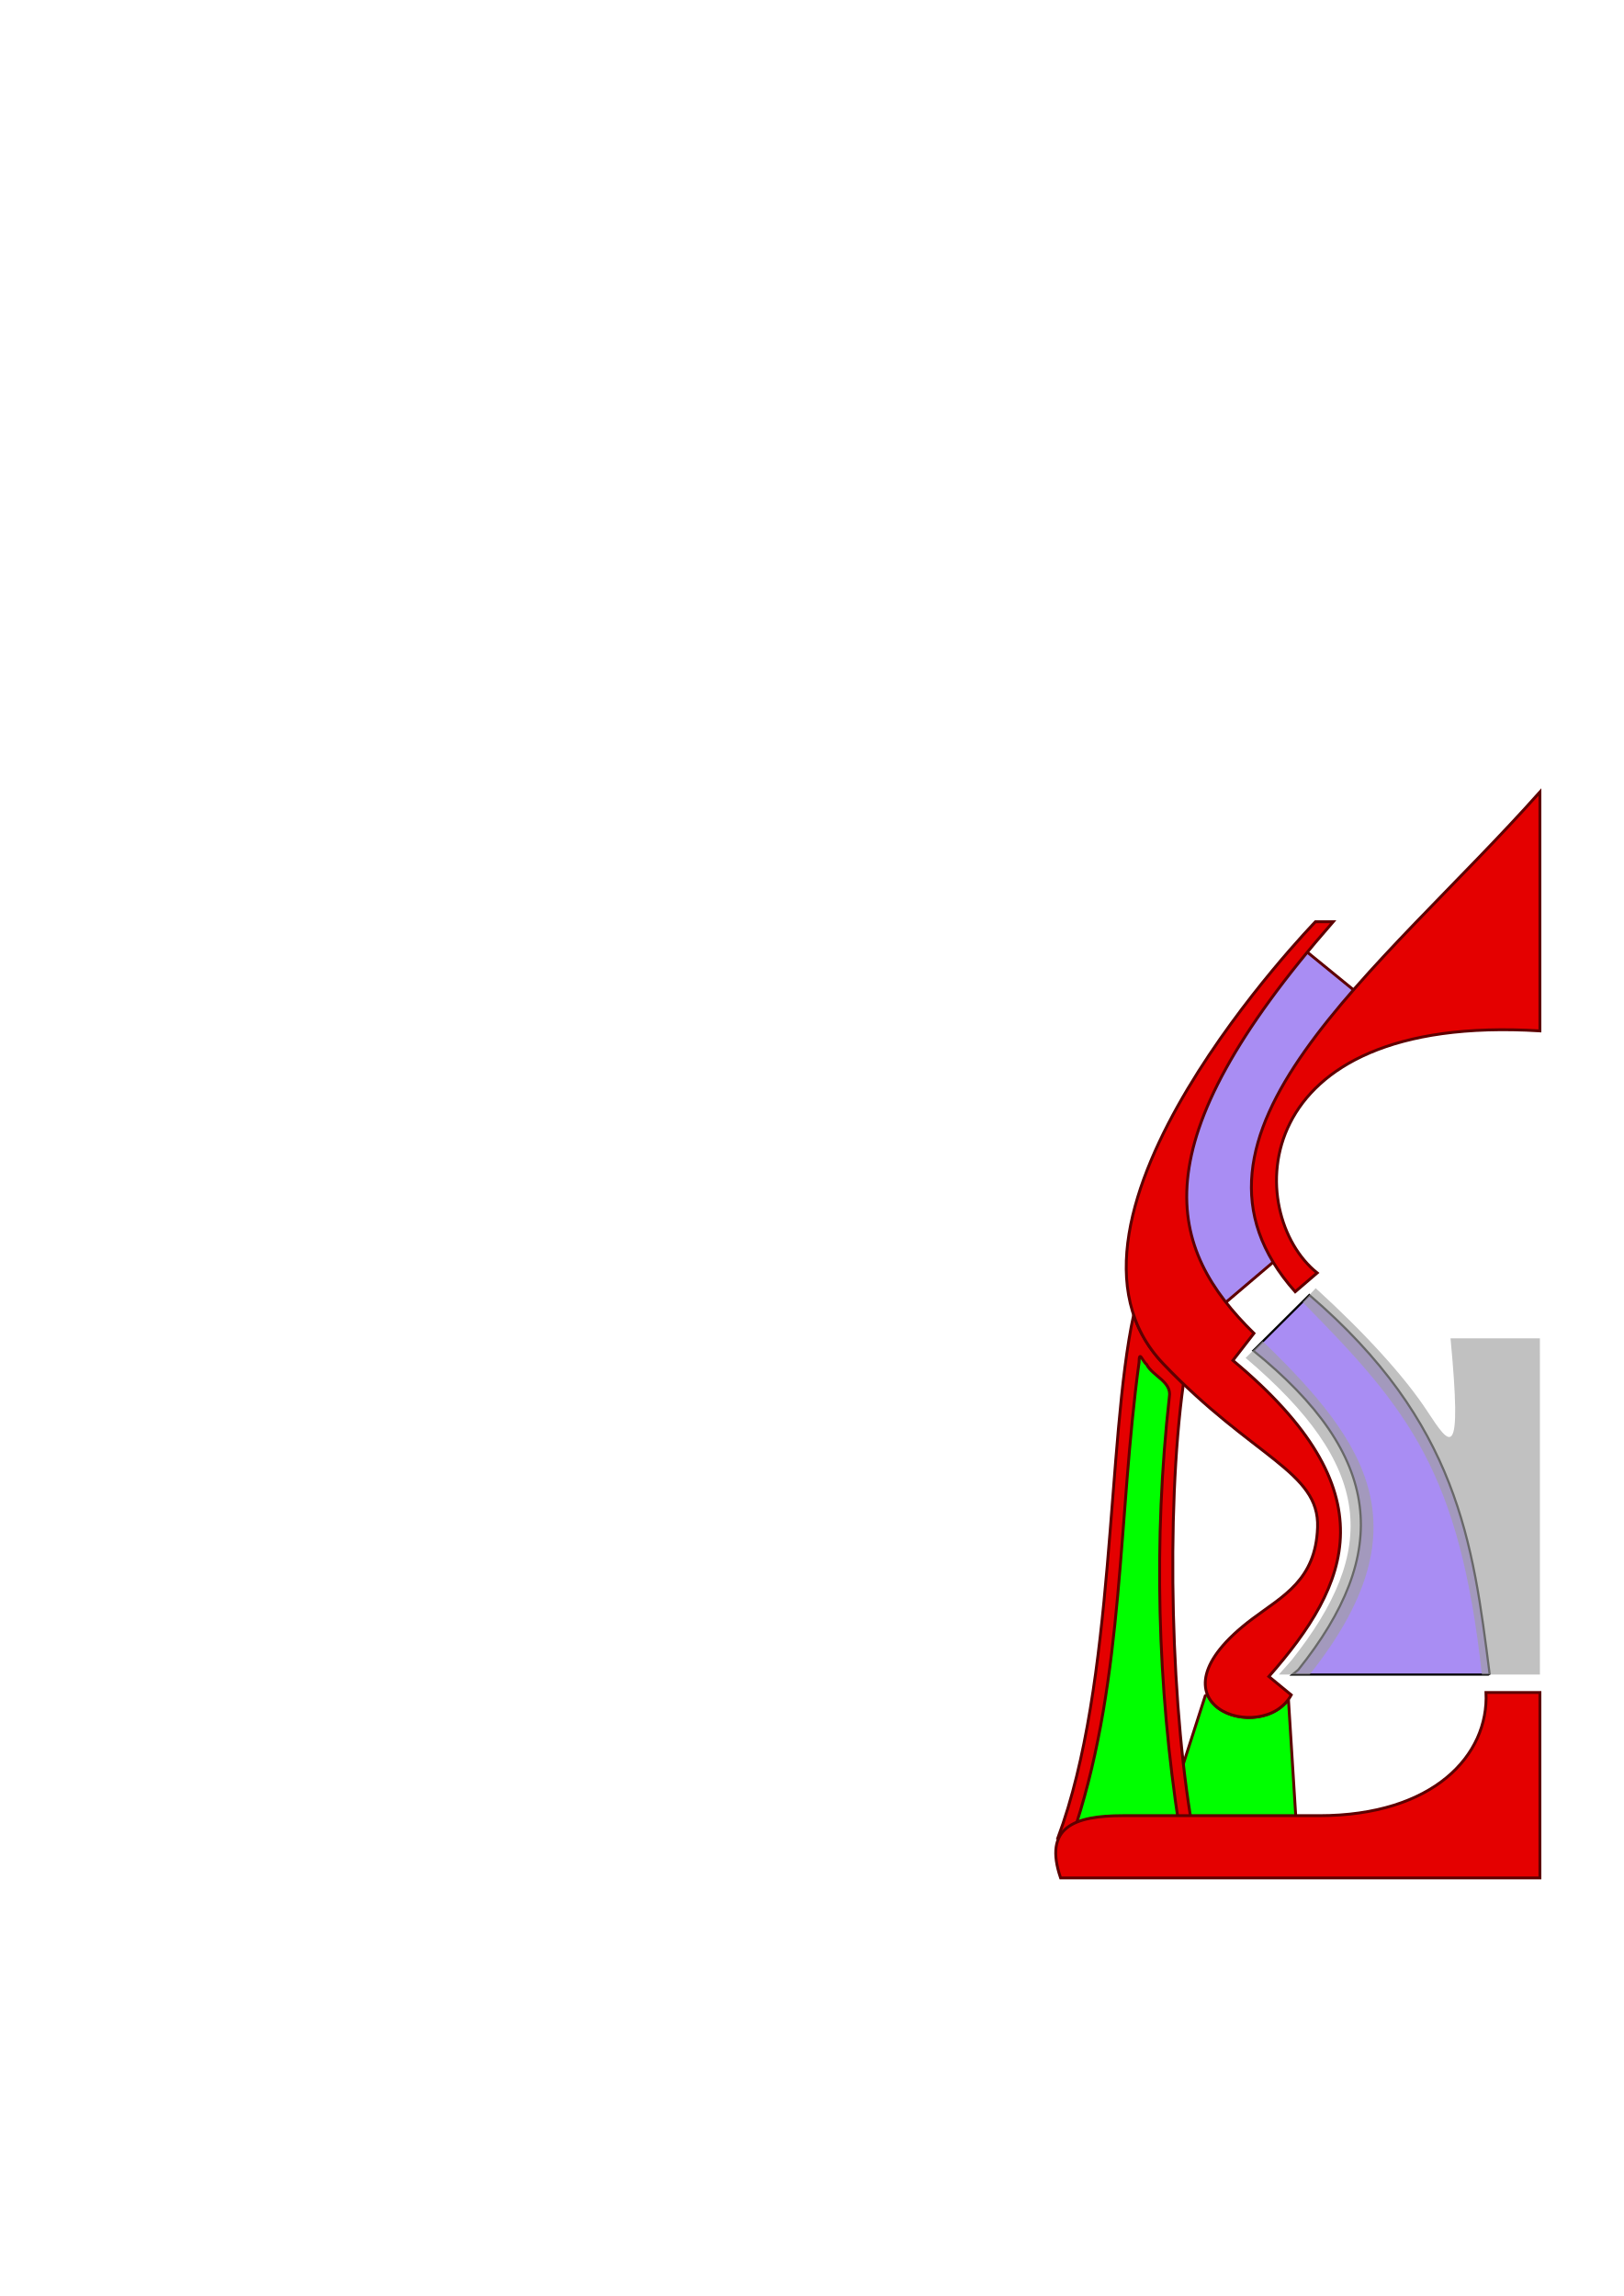
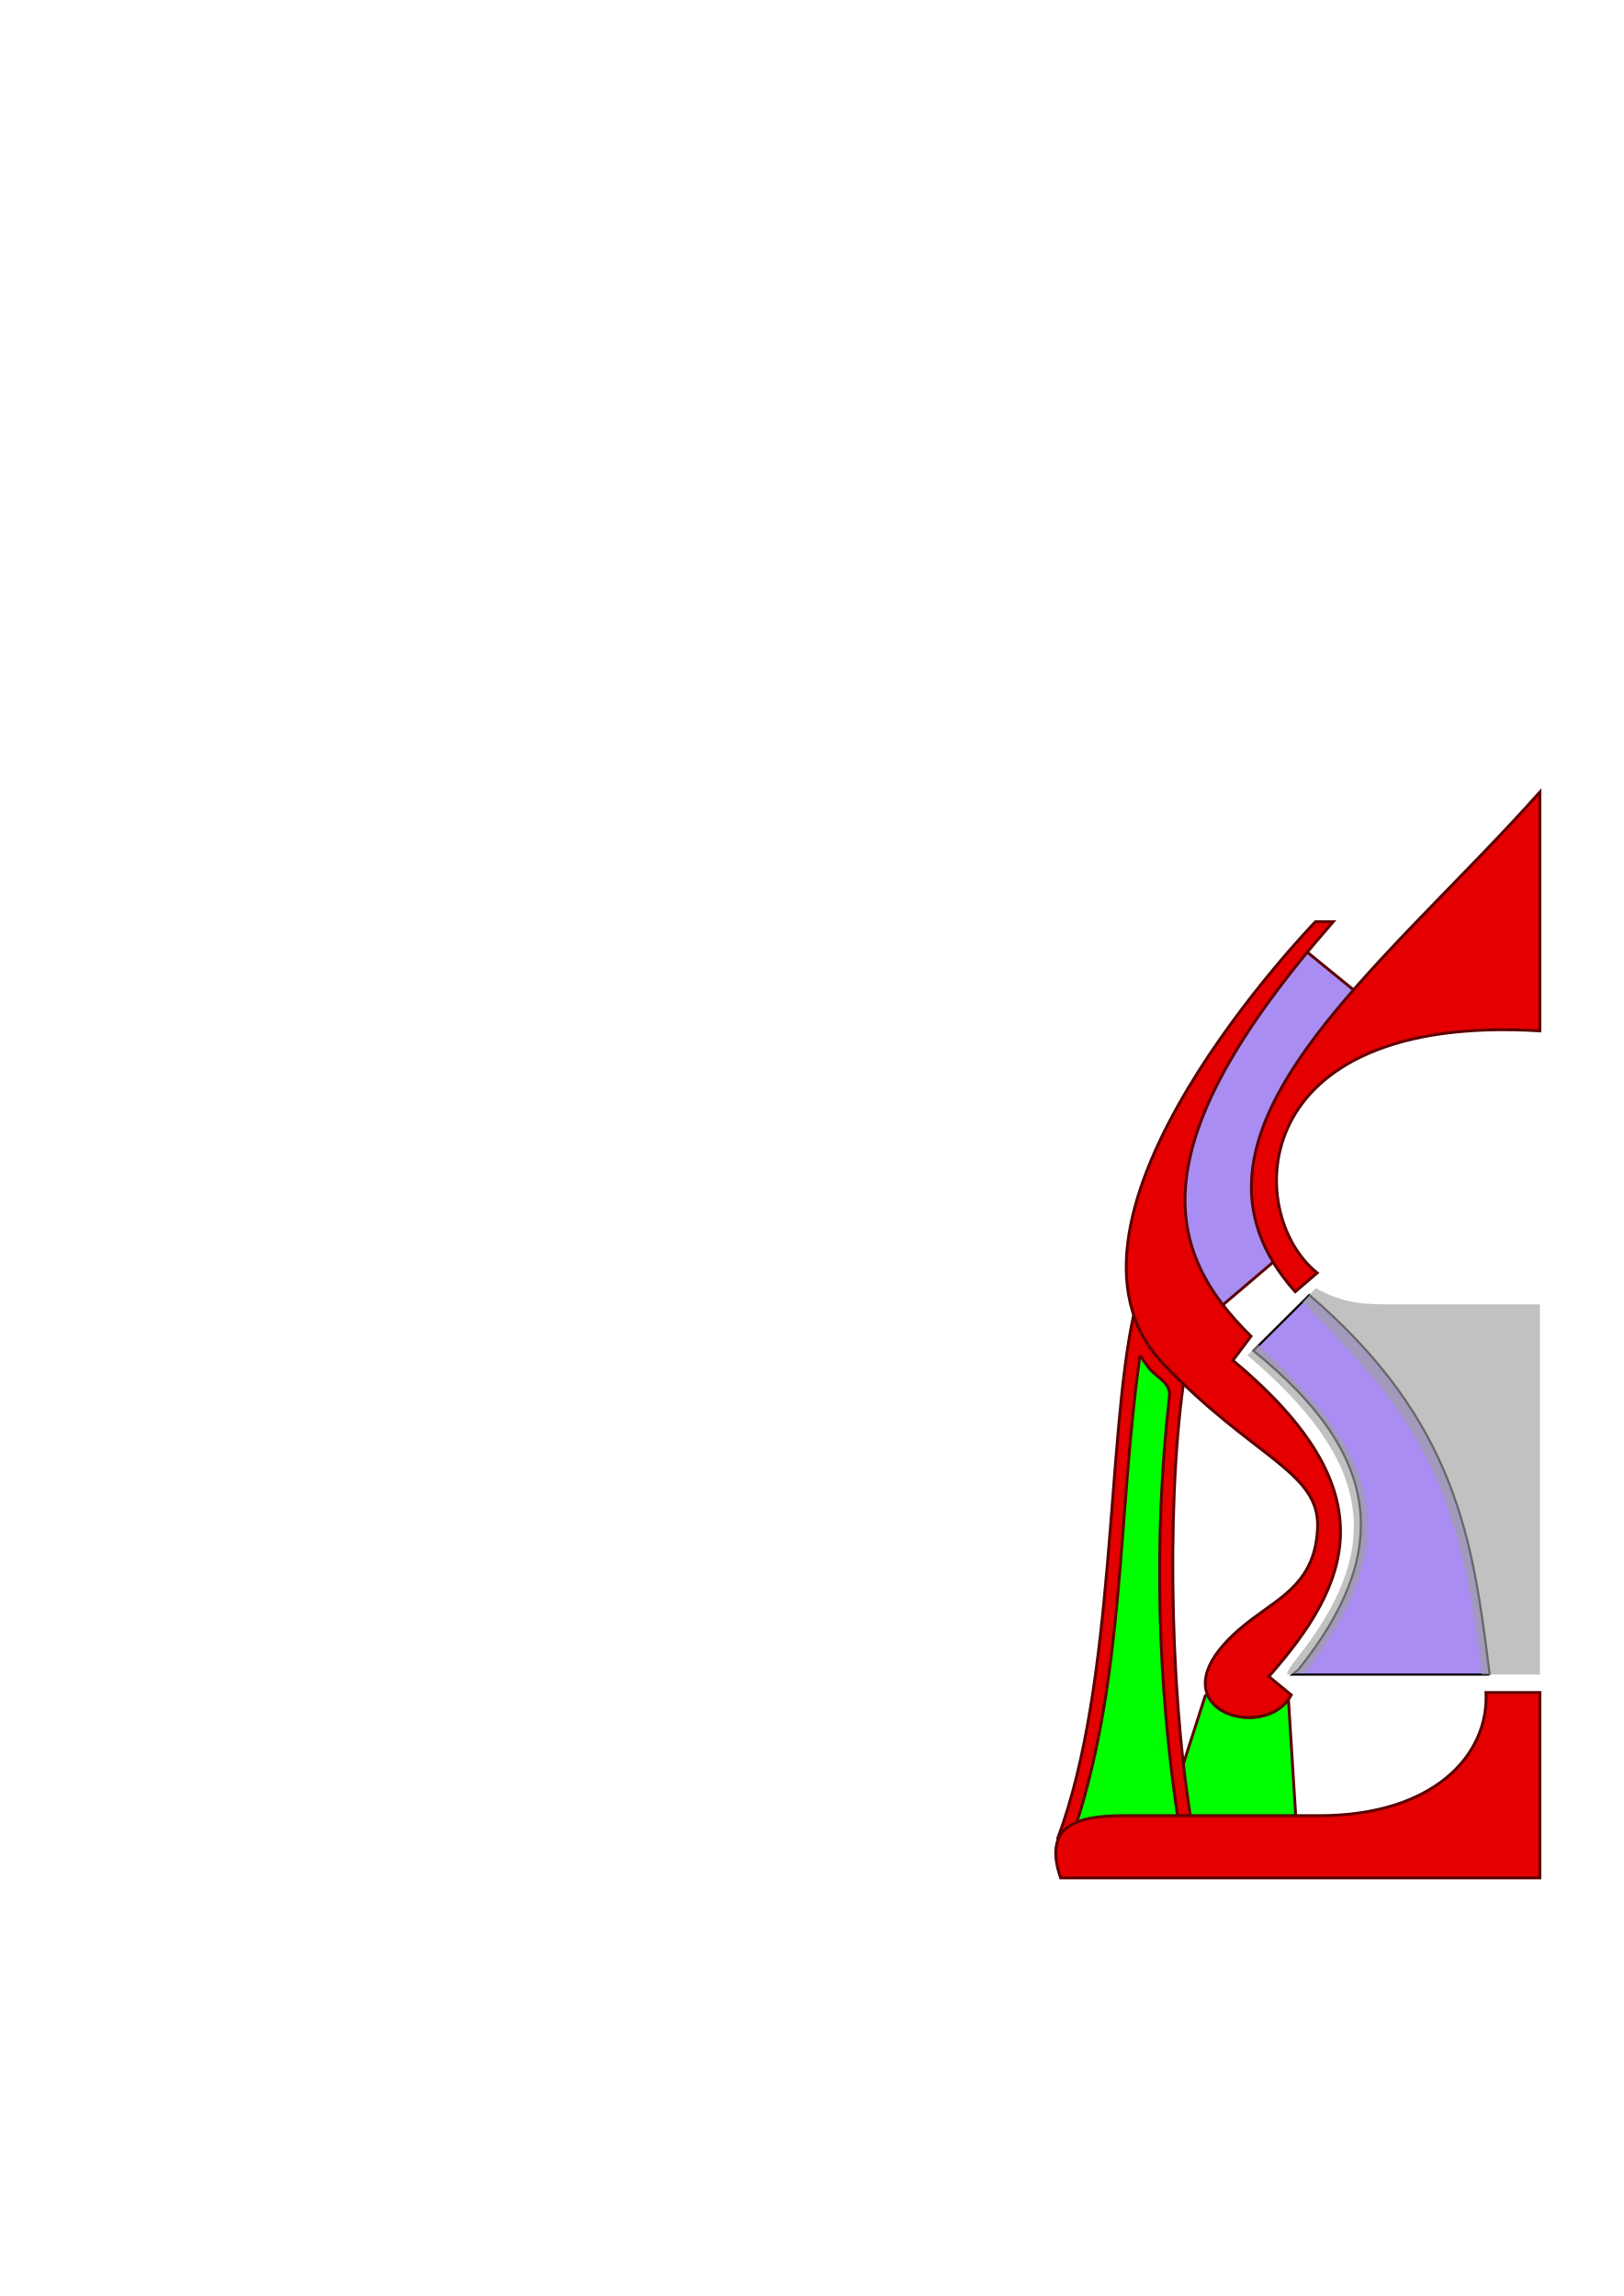
<svg xmlns="http://www.w3.org/2000/svg" width="210mm" height="297mm" viewBox="0 0 744.094 1052.362" id="svg2" version="1.1">
  <defs id="defs4">
    <marker orient="auto" id="DistanceX" style="overflow:visible" refX="0.0" refY="0.0">
      <path id="path4143" d="M 3,-3 L -3,3 M 0,-5 L  0,5" style="stroke:#000000; stroke-width:0.5" />
    </marker>
    <pattern id="Hatch" x="0" y="0" patternUnits="userSpaceOnUse" width="8" height="8">
      <path id="path4146" d="M8 4 l-4,4" stroke-width="0.25" stroke="#000000" linecap="square" />
      <path id="path4148" d="M6 2 l-4,4" stroke-width="0.25" stroke="#000000" linecap="square" />
      <path id="path4150" d="M4 0 l-4,4" stroke-width="0.25" stroke="#000000" linecap="square" />
    </pattern>
    <symbol id="*Model_Space" />
    <symbol id="*Paper_Space" />
    <symbol id="_OBLIQUE">
      <path id="path4155" d="M -1.772,1054.134 1.772,1050.591" style="stroke:#000000;fill:none;stroke-linecap: round" />
    </symbol>
    <symbol id="_DOT">
      <path id="path4158" d="M -1.772,1052.362 -3.543,1052.362" style="stroke:#000000;fill:none;stroke-linecap: round" />
    </symbol>
    <symbol id="_SE_FILLED">
      <path id="path4161" d="M 0,1052.362 -3.543,1052.362" style="stroke:#000000;fill:none" />
    </symbol>
    <symbol id="DMBLK1">
      <path id="path4164" d="M 16.58,190.543 L 28.982,188.476 L 16.58,186.409 L 16.58,190.543 z " style="fill:#000000" />
      <path id="path4166" d="M -40.538,190.543 L -40.538,186.409 L -52.94,188.476 L -40.538,190.543 z " style="fill:#000000" />
      <path id="path4168" d="M 28.982,128.726 28.982,194.677" style="stroke:#000000;fill:none;stroke-linecap: round" />
      <path id="path4170" d="M -52.94,128.726 -52.94,194.677" style="stroke:#000000;fill:none;stroke-linecap: round" />
      <path id="path4172" d="M 28.982,188.476 -52.94,188.476" style="stroke:#000000;fill:none;stroke-linecap: round" />
      <text id="text4174" style="font-size: 12.4px; fill: #000000; font-family: Arial" x="-26.495" y="185.375">
        <tspan id="tspan4176">23,12</tspan>
      </text>
    </symbol>
    <symbol id="DMBLK2">
      <path id="path4179" d="M 107.804,74.159 L 105.737,61.758 L 103.67,74.159 L 107.804,74.159 z " style="fill:#000000" />
      <path id="path4181" d="M 107.804,116.325 L 103.67,116.325 L 105.737,128.726 L 107.804,116.325 z " style="fill:#000000" />
      <path id="path4183" d="M 28.982,61.758 111.938,61.758" style="stroke:#000000;fill:none;stroke-linecap: round" />
      <path id="path4185" d="M 28.982,128.726 111.938,128.726" style="stroke:#000000;fill:none;stroke-linecap: round" />
      <path id="path4187" d="M 105.737,61.758 105.737,128.726" style="stroke:#000000;fill:none;stroke-linecap: round" />
      <text id="text4189" transform="rotate (-90 102.6364 106.657)" style="font-size: 12.4px; fill: #000000; font-family: Arial" x="102.636" y="106.657">
        <tspan id="tspan4191">18,9</tspan>
      </text>
    </symbol>
    <symbol id="DMBLK3">
      <path id="path4194" d="M -27.924,160.135 L -15.522,158.068 L -27.924,156.001 L -27.924,160.135 z " style="fill:#000000" />
      <path id="path4196" d="M 3.966,160.135 L 3.966,156.001 L -8.436,158.068 L 3.966,160.135 z " style="fill:#000000" />
      <path id="path4198" d="M -15.522,139.71 -15.522,164.269" style="stroke:#000000;fill:none;stroke-linecap: round" />
      <path id="path4200" d="M -8.436,139.71 -8.436,164.269" style="stroke:#000000;fill:none;stroke-linecap: round" />
      <path id="path4202" d="M -40.326,158.068 16.367,158.068" style="stroke:#000000;fill:none;stroke-linecap: round" />
      <text id="text4204" style="font-size: 12.4px; fill: #000000; font-family: Arial" x="-15.784" y="154.968">
        <tspan id="tspan4206">2</tspan>
      </text>
    </symbol>
    <symbol id="DMBLK4">
      <path id="path4209" d="M -33.752,116.325 L -31.685,128.726 L -29.618,116.325 L -33.752,116.325 z " style="fill:#000000" />
      <path id="path4211" d="M -33.752,152.112 L -29.618,152.112 L -31.685,139.71 L -33.752,152.112 z " style="fill:#000000" />
      <path id="path4213" d="M -15.522,128.726 -37.886,128.726" style="stroke:#000000;fill:none;stroke-linecap: round" />
      <path id="path4215" d="M -15.522,139.71 -37.886,139.71" style="stroke:#000000;fill:none;stroke-linecap: round" />
      <path id="path4217" d="M -31.685,103.923 -31.685,164.514" style="stroke:#000000;fill:none;stroke-linecap: round" />
      <text id="text4219" transform="rotate (-90 -34.78544 141.1237)" style="font-size: 12.4px; fill: #000000; font-family: Arial" x="-34.785" y="141.124">
        <tspan id="tspan4221">3,1</tspan>
      </text>
    </symbol>
    <symbol id="DMBLK5">
      <path id="path4224" d="M 13.489,45.6 L 9.355,45.6 L 11.422,58.002 L 13.489,45.6 z " style="fill:#000000" />
      <path id="path4226" d="M 13.489,74.159 L 11.422,61.758 L 9.355,74.159 L 13.489,74.159 z " style="fill:#000000" />
      <path id="path4228" d="M -8.436,58.002 17.623,58.002" style="stroke:#000000;fill:none;stroke-linecap: round" />
      <path id="path4230" d="M -8.436,61.758 17.623,61.758" style="stroke:#000000;fill:none;stroke-linecap: round" />
      <path id="path4232" d="M 11.422,33.199 11.422,86.561" style="stroke:#000000;fill:none;stroke-linecap: round" />
      <text id="text4234" transform="rotate (-90 8.321655 71.01295)" style="font-size: 12.4px; fill: #000000; font-family: Arial" x="8.322" y="71.013">
        <tspan id="tspan4236">1,06</tspan>
      </text>
    </symbol>
    <symbol id="DMBLK6">
      <path id="path4239" d="M -50.956,355.577 L -38.554,353.51 L -50.956,351.443 L -50.956,355.577 z " style="fill:#000000" />
      <path id="path4241" d="M -17.294,355.577 L -17.294,351.443 L -29.696,353.51 L -17.294,355.577 z " style="fill:#000000" />
      <path id="path4243" d="M -38.554,339.156 -38.554,359.71" style="stroke:#000000;fill:none;stroke-linecap: round" />
      <path id="path4245" d="M -29.696,339.156 -29.696,359.71" style="stroke:#000000;fill:none;stroke-linecap: round" />
      <path id="path4247" d="M -63.357,353.51 43.519,353.51" style="stroke:#000000;fill:none;stroke-linecap: round" />
      <text id="text4249" style="font-size: 12.4px; fill: #000000; font-family: Arial" x="22.267" y="350.409">
        <tspan id="tspan4251">2,5</tspan>
      </text>
    </symbol>
    <symbol id="DMBLK7">
      <path id="path4254" d="M -12.121,90.424 L -12.121,94.558 L 0.281,92.491 L -12.121,90.424 z " style="fill:#000000" />
      <path id="path4256" d="M 19.627,90.424 L 7.226,92.491 L 19.627,94.558 L 19.627,90.424 z " style="fill:#000000" />
      <path id="path4258" d="M 0.281,107.178 0.281,86.291" style="stroke:#000000;fill:none;stroke-linecap: round" />
      <path id="path4260" d="M 7.226,107.178 7.226,86.291" style="stroke:#000000;fill:none;stroke-linecap: round" />
      <path id="path4262" d="M -24.522,92.491 32.029,92.491" style="stroke:#000000;fill:none;stroke-linecap: round" />
      <text id="text4264" style="font-size: 12.4px; fill: #000000; font-family: Arial" x="-7.521" y="89.391">
        <tspan id="tspan4266">1,96</tspan>
      </text>
    </symbol>
    <symbol id="DMBLK8">
      <path id="path4269" d="M -11.837,79.515 L -24.239,81.582 L -11.837,83.649 L -11.837,79.515 z " style="fill:#000000" />
      <path id="path4271" d="M -43.585,79.515 L -43.585,83.649 L -31.184,81.582 L -43.585,79.515 z " style="fill:#000000" />
      <path id="path4273" d="M -24.239,107.178 -24.239,75.381" style="stroke:#000000;fill:none;stroke-linecap: round" />
      <path id="path4275" d="M -31.184,107.178 -31.184,75.381" style="stroke:#000000;fill:none;stroke-linecap: round" />
      <path id="path4277" d="M 0.564,81.582 -66.19,81.582" style="stroke:#000000;fill:none;stroke-linecap: round" />
      <text id="text4279" style="font-size: 12.4px; fill: #000000; font-family: Arial" x="-61.849" y="78.481">
        <tspan id="tspan4281">1,96</tspan>
      </text>
    </symbol>
    <symbol id="DMBLK9">
      <path id="path4284" d="M -18.782,181.837 L -18.782,177.703 L -31.184,179.77 L -18.782,181.837 z " style="fill:#000000" />
      <path id="path4286" d="M -5.176,181.837 L 7.226,179.77 L -5.176,177.703 L -5.176,181.837 z " style="fill:#000000" />
      <path id="path4288" d="M -31.184,128.726 -31.184,185.971" style="stroke:#000000;fill:none;stroke-linecap: round" />
      <path id="path4290" d="M 7.226,128.726 7.226,185.971" style="stroke:#000000;fill:none;stroke-linecap: round" />
      <path id="path4292" d="M -31.184,179.77 7.226,179.77" style="stroke:#000000;fill:none;stroke-linecap: round" />
      <text id="text4294" style="font-size: 12.4px; fill: #000000; font-family: Arial" x="-26.917" y="176.67">
        <tspan id="tspan4296">10,84</tspan>
      </text>
    </symbol>
    <symbol id="DMBLK10">
      <path id="path4299" d="M -40.113,98.716 L -40.113,102.85 L -27.711,100.783 L -40.113,98.716 z " style="fill:#000000" />
      <path id="path4301" d="M 16.155,98.716 L 3.753,100.783 L 16.155,102.85 L 16.155,98.716 z " style="fill:#000000" />
      <path id="path4303" d="M -27.711,107.178 -27.711,94.582" style="stroke:#000000;fill:none;stroke-linecap: round" />
      <path id="path4305" d="M 3.753,107.178 3.753,94.582" style="stroke:#000000;fill:none;stroke-linecap: round" />
      <path id="path4307" d="M -52.515,100.783 66.315,100.783" style="stroke:#000000;fill:none;stroke-linecap: round" />
      <text id="text4309" style="font-size: 12.4px; fill: #000000; font-family: Arial" x="36.044" y="97.682">
        <tspan id="tspan4311">8,88</tspan>
      </text>
    </symbol>
  </defs>
  <g id="layer1" style="display:inline">
    <g id="g4313" transform="translate(297.1116,50.69967)" />
    <path id="path4405" transform="translate(717.6724,484.7031)" style="fill:#3f00e4;fill-opacity:0.447;stroke:#000000;stroke-linecap:round;stroke-opacity:1" d="m -117.634,108.865 -25.67,25.526 c 59.687,48.276 63.407,92.692 20.597,146.238 l -2.681,2.201 89.724,0 0.631,-0.389 c -7.633,-60.156 -14.375,-114.99 -82.601,-173.576 z" />
  </g>
  <g id="layer9" style="display:inline">
    <path transform="translate(-7.8769457e-6,4.7708816e-6)" style="color:#000000;fill:#00ff00;fill-opacity:1;fill-rule:nonzero;stroke:#5d0000;stroke-width:1.313;stroke-linecap:butt;stroke-linejoin:miter;stroke-miterlimit:4;stroke-opacity:1;stroke-dasharray:none;stroke-dashoffset:0;marker:none;visibility:visible;display:inline;overflow:visible;enable-background:accumulate" d="m 552.469,776.844 -19.031,59.188 60.594,0 -3.531,-56.375 -0.594,-0.031 c -9.411,11.616 -31.36,9.217 -36.469,-2.719 l -0.969,-0.062 z" id="path3871" />
  </g>
  <g id="layer7" style="display:inline">
    <path transform="translate(-8.8972949e-6,1.1157238e-6)" style="color:#000000;fill:#e40000;fill-opacity:1;fill-rule:nonzero;stroke:#5d0000;stroke-width:1.313;stroke-linecap:butt;stroke-linejoin:miter;stroke-miterlimit:4;stroke-opacity:1;stroke-dasharray:none;stroke-dashoffset:0;marker:none;visibility:visible;display:inline;overflow:visible;enable-background:accumulate" d="m 519.5,602.656 c -12.392,57.508 -8.223,168.947 -34.688,239.719 l 62.719,1.406 c -11.004,-57.433 -13.379,-150.659 -5.219,-209.5 -3.019,-2.9 -6.096,-5.974 -9.25,-9.281 -6.466,-6.781 -10.871,-14.298 -13.562,-22.344 z" id="path3885" />
  </g>
  <g id="layer8" style="display:inline">
    <path transform="translate(-5.3970545e-6,9.8990768e-8)" style="color:#000000;fill:#00ff00;fill-opacity:1;fill-rule:nonzero;stroke:#5d0000;stroke-width:1.313;stroke-linecap:butt;stroke-linejoin:miter;stroke-miterlimit:4;stroke-opacity:1;stroke-dasharray:none;stroke-dashoffset:0;marker:none;visibility:visible;display:inline;overflow:visible;enable-background:accumulate" d="m 522,624.406 c -9.638,70.607 -6.824,143.507 -28.875,211.969 -1.634,1.603 5.927,-0.26 7.187,0.448 13.379,0.1 26.748,0.688 40.125,0.865 -10.068,-65.203 -11.891,-131.865 -4.562,-197.406 1.241,-7.013 -7.758,-9.588 -10.438,-14.938 -1.886,-1.404 -3.399,-6.865 -3.438,-0.938 z" id="path3905" />
  </g>
  <g id="layer2" style="display:inline">
-     <path id="path4411" transform="translate(717.6724,484.7031)" style="fill:#a0a0a0;fill-opacity:0.649;stroke:none" d="m -11.979,282.83 0,-14.23 0,-121.492 -0.008,-18.386 -5.609,0.004 -35.344,0 c 5.418,57.28 0.035,49.702 -10.521,33.57 -10.556,-16.132 -28.712,-35.966 -51.265,-56.567 l -5.991,6.413 c 48.964,49.48 71.956,78.202 82.163,170.688 l 8.858,0 z m -119.637,0 14.114,0 C -64.56,215.986 -90.579,176.85 -139.039,130.021 l -7.801,7.675 c 58.492,49.568 61.334,87.816 21,138.617 z" />
+     <path id="path4411" transform="translate(717.6724,484.7031)" style="fill:#a0a0a0;fill-opacity:0.649;stroke:none" d="m -11.979,282.83 0,-14.23 c -0.006,-46.626 0.018,-108.828 -0.002,-155.454 l -67.687,0 c -11.965,0 -21.665,0 -35.058,-7.418 l -5.991,6.413 c 48.964,49.48 71.956,78.202 82.163,170.688 l 8.858,0 z m -115.879,-0.002 8.679,-1.004 c 50.931,-67.515 26.924,-104.303 -21.871,-150.125 l -4.966,4.765 c 54.783,46.658 64.06,85.274 24.548,136.487 -4.59,5.752 -6.351,8.283 -6.389,9.878 z" />
  </g>
  <g id="layer6" style="display:inline">
    <path style="color:#000000;fill:#3f00e4;fill-opacity:0.447;fill-rule:nonzero;stroke:#5d0000;stroke-width:1.313;stroke-linecap:butt;stroke-linejoin:miter;stroke-miterlimit:4;stroke-opacity:1;stroke-dasharray:none;stroke-dashoffset:0;marker:none;visibility:visible;display:inline;overflow:visible;enable-background:accumulate" d="m 558.569,600.923 29.897,-25.412 c -10.569,-19.695 -21.749,-54.779 37.869,-118.092 L 596.937,433.445 C 517.426,529.118 538.236,573.771 558.569,600.923 z" id="path3102" transform="translate(-1.494839,-2.4350202e-6)" />
  </g>
  <g id="layer3" style="display:inline">
    <path transform="translate(-9.556427e-6,4.7477758e-6)" style="color:#000000;fill:#e40000;fill-opacity:1;fill-rule:nonzero;stroke:#5d0000;stroke-width:1.313;stroke-linecap:butt;stroke-linejoin:miter;stroke-miterlimit:4;stroke-opacity:1;stroke-dasharray:none;stroke-dashoffset:0;marker:none;visibility:visible;display:inline;overflow:visible;enable-background:accumulate" d="m 705.691,775.743 -24.705,0 c 1.378,28.864 -24.201,56.46 -76.438,56.46 l -89.964,0 c -22.578,0 -36.426,5.456 -28.544,28.544 l 219.65,0 z" id="path3092" />
  </g>
  <g id="layer4" style="display:inline">
-     <path transform="translate(-7.8606676e-6,-2.6650496e-6)" style="color:#000000;fill:#e40000;fill-opacity:1;fill-rule:nonzero;stroke:#5d0000;stroke-width:1.313;stroke-linecap:butt;stroke-linejoin:miter;stroke-miterlimit:4;stroke-opacity:1;stroke-dasharray:none;stroke-dashoffset:0;marker:none;visibility:visible;display:inline;overflow:visible;enable-background:accumulate" d="m 591.75,776.862 c -12.882,23.736 -70.036,4.327 -17.757,-34.918 13.926,-10.454 28.957,-17.699 29.811,-41.875 0.905,-25.602 -29.559,-31.861 -70.753,-75.059 -62.929,-65.99 69.769,-202.527 69.769,-202.527 l 8.137,0 C 521.004,525.275 535.015,572.167 574.637,611.119 L 565,623.544 c 72.197,60.112 53.809,102.437 16.479,144.883 z" id="path3096" />
+     <path transform="translate(-7.8606676e-6,-2.6650496e-6)" style="color:#000000;fill:#e40000;fill-opacity:1;fill-rule:nonzero;stroke:#5d0000;stroke-width:1.313;stroke-linecap:butt;stroke-linejoin:miter;stroke-miterlimit:4;stroke-opacity:1;stroke-dasharray:none;stroke-dashoffset:0;marker:none;visibility:visible;display:inline;overflow:visible;enable-background:accumulate" d="m 591.75,776.862 c -12.882,23.736 -70.036,4.327 -17.757,-34.918 13.926,-10.454 28.957,-17.699 29.811,-41.875 0.905,-25.602 -29.559,-31.861 -70.753,-75.059 -62.929,-65.99 69.769,-202.527 69.769,-202.527 l 8.137,0 c -89.953,102.793 -77.283,151.027 -37.662,189.978 L 565,623.544 c 72.197,60.112 53.809,102.437 16.479,144.883 z" id="path3096" />
  </g>
  <g id="layer5" style="display:inline">
    <path transform="translate(-1.4897686e-6,-3.9129886e-6)" style="color:#000000;fill:#e40000;fill-opacity:1;fill-rule:nonzero;stroke:#5d0000;stroke-width:1.313;stroke-linecap:butt;stroke-linejoin:miter;stroke-miterlimit:4;stroke-opacity:1;stroke-dasharray:none;stroke-dashoffset:0;marker:none;visibility:visible;display:inline;overflow:visible;enable-background:accumulate" d="M 593.547,592.075 C 529.713,520.228 632.122,445.53 705.691,363.012 l 0,109.489 c -135.588,-8.337 -135.75,84.038 -102.059,110.93 z" id="path3100" />
  </g>
</svg>
